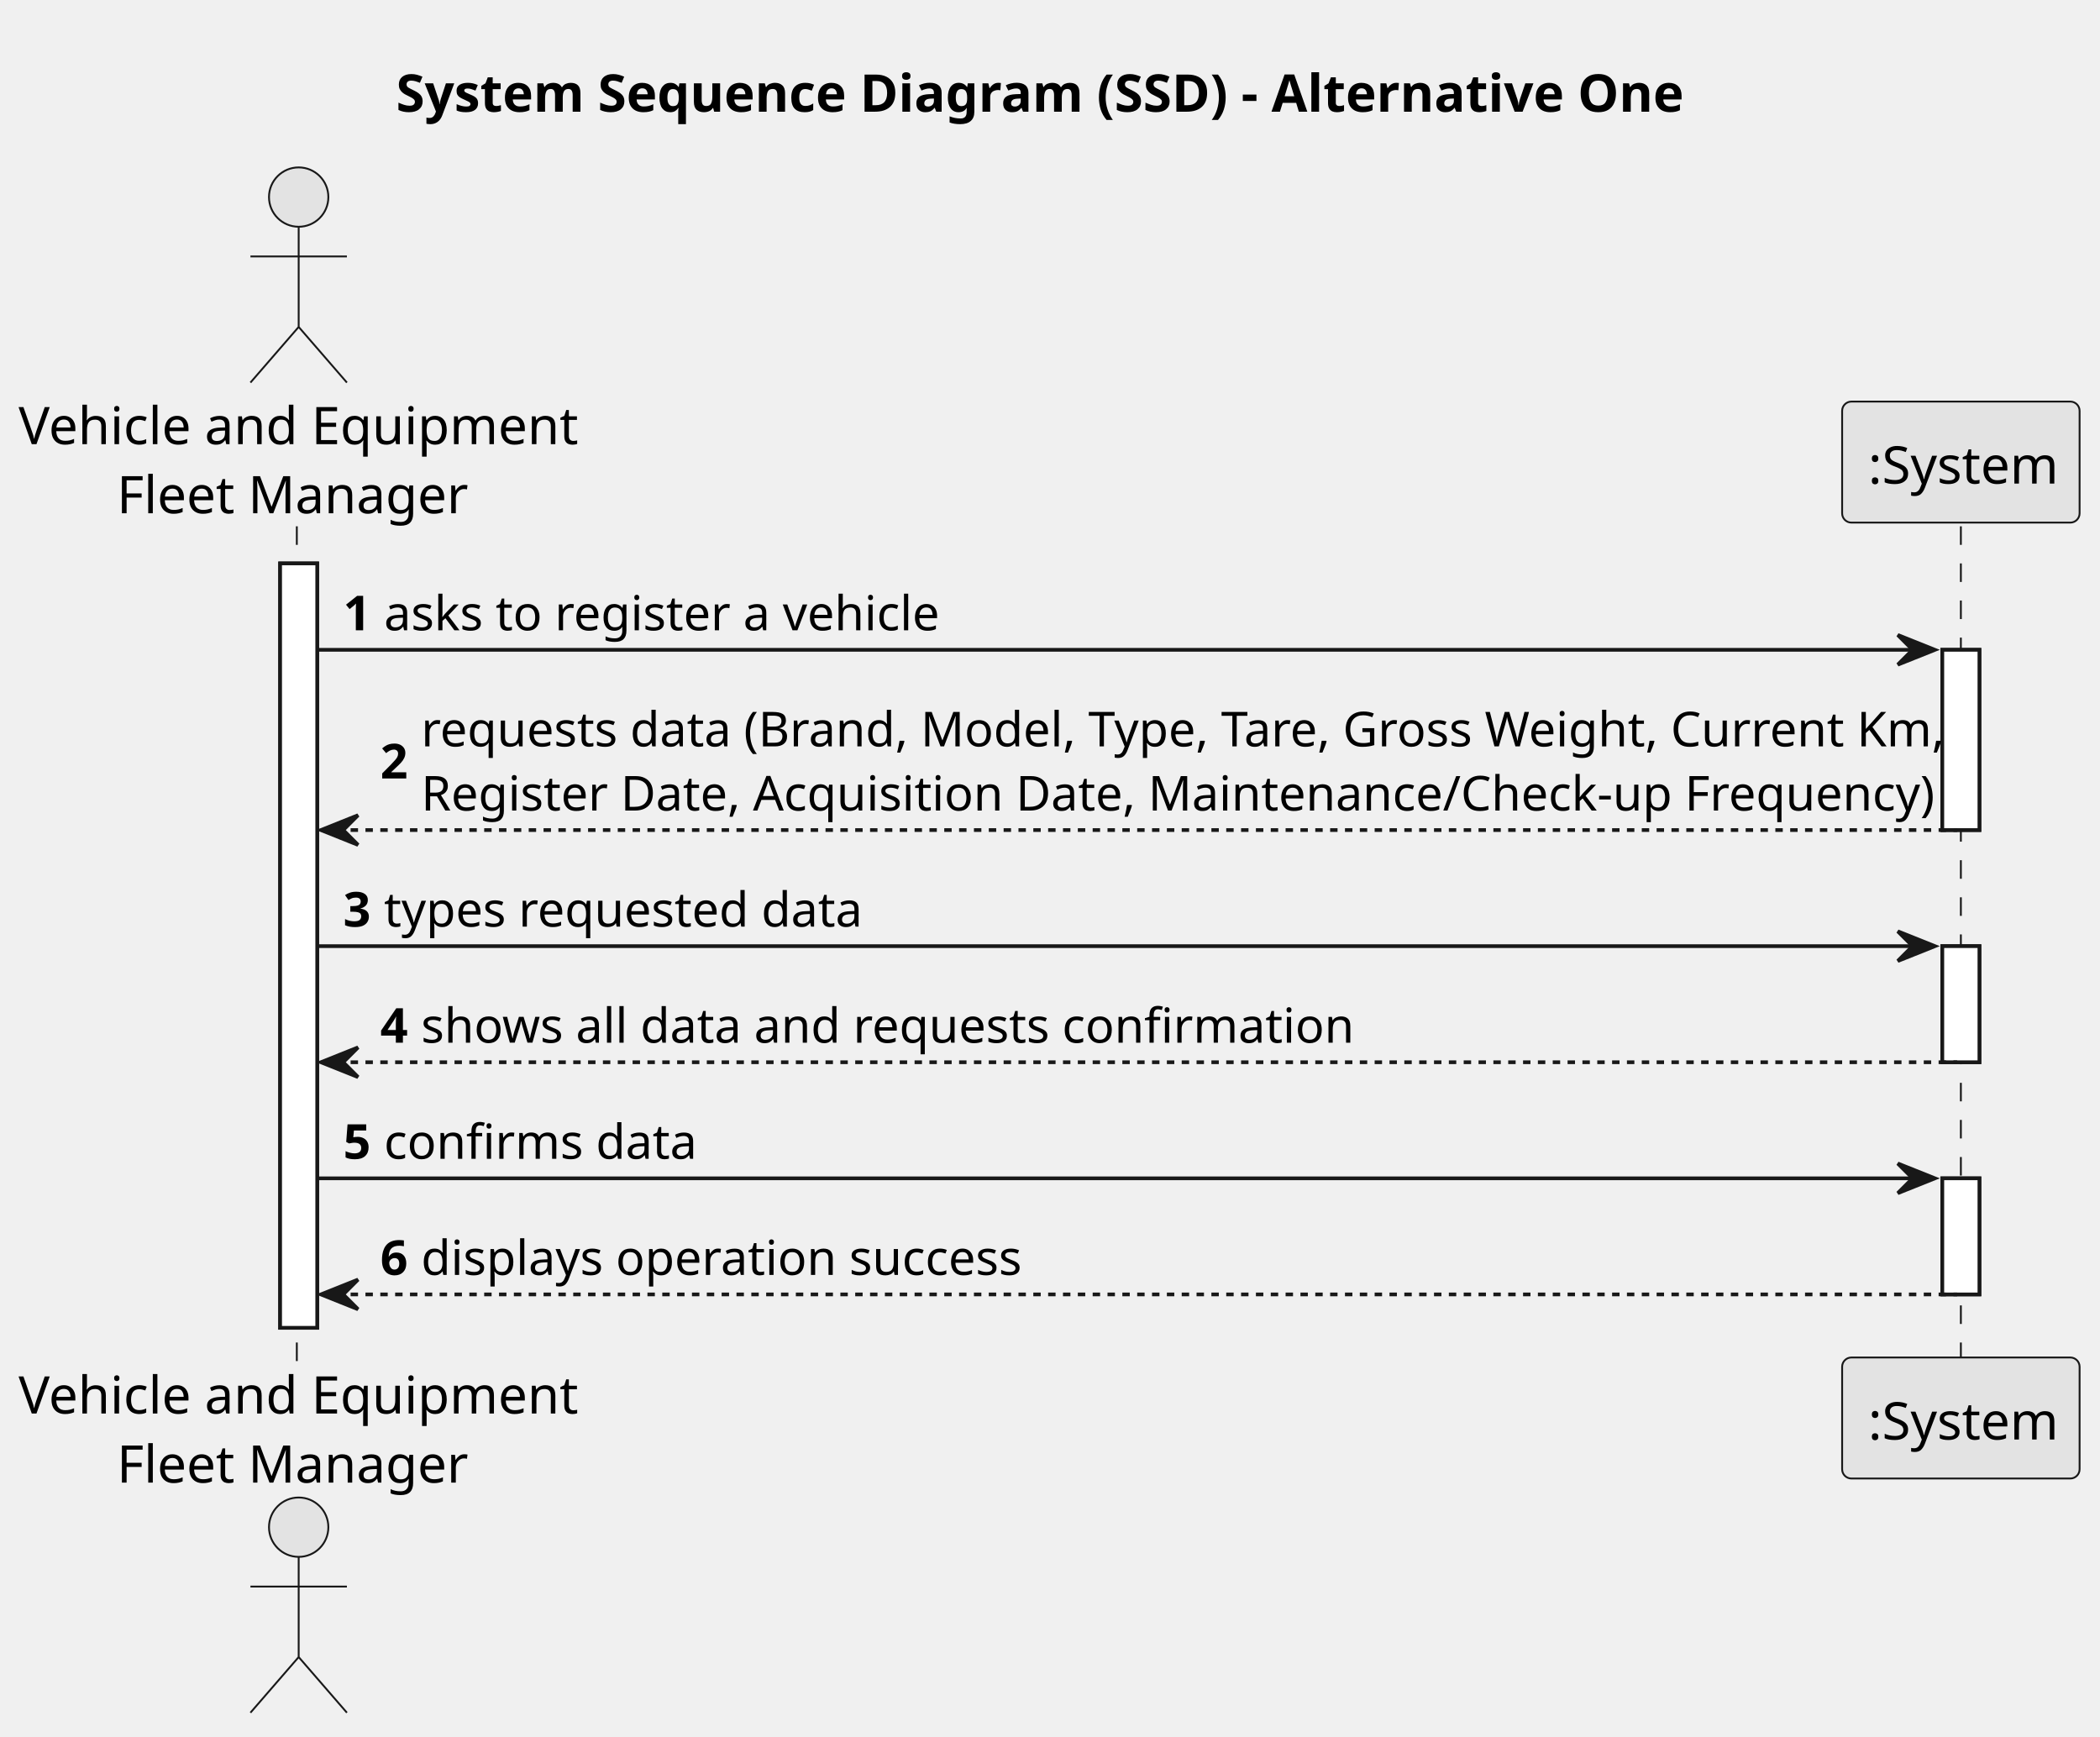
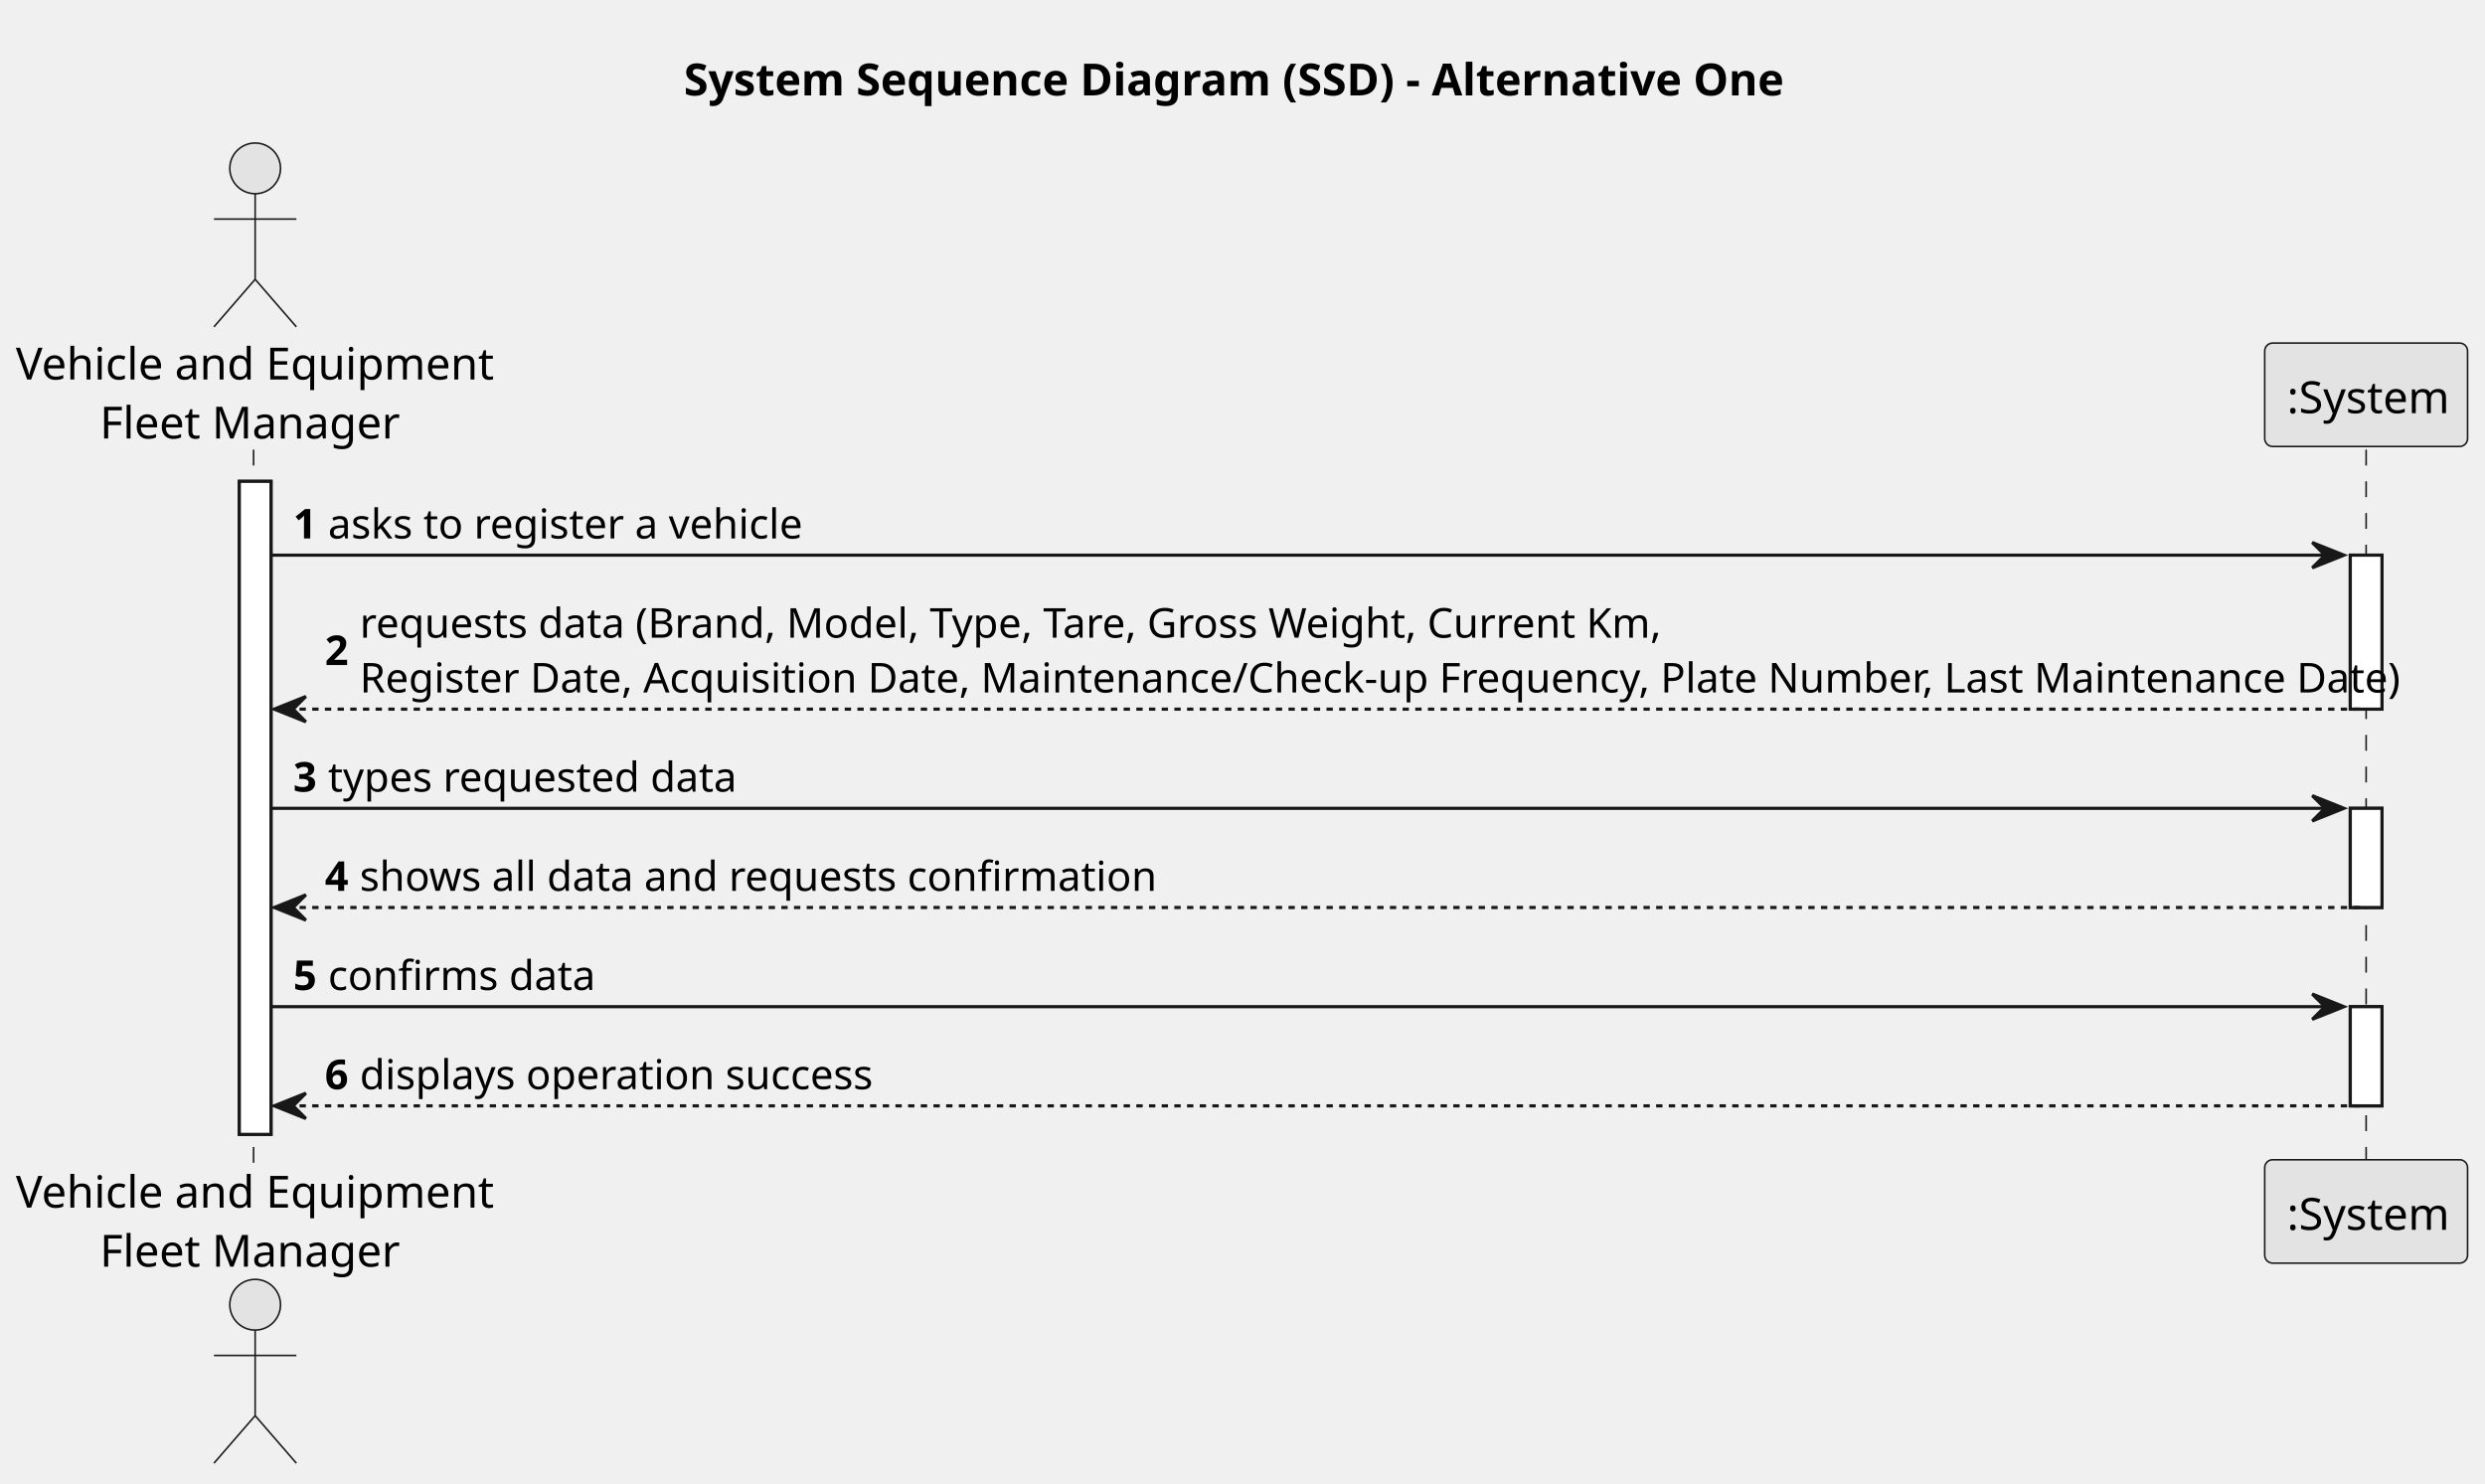
- <svg xmlns="http://www.w3.org/2000/svg" contentStyleType="text/css" height="468px" preserveAspectRatio="none" style="width:566px;height:468px;background:#FFFFFF;" version="1.1" viewBox="0 0 566 468" width="566px" zoomAndPan="magnify">
+ <svg xmlns="http://www.w3.org/2000/svg" contentStyleType="text/css" height="468px" preserveAspectRatio="none" style="width:784px;height:468px;background:#FFFFFF;" version="1.1" viewBox="0 0 784 468" width="784px" zoomAndPan="magnify">
  <defs />
  <g>
-     <text fill="#000000" font-family="sans-serif" font-size="14" font-weight="bold" lengthAdjust="spacing" textLength="351" x="106.75" y="30.107">System Sequence Diagram (SSD) - Alternative One</text>
+     <text fill="#000000" font-family="sans-serif" font-size="14" font-weight="bold" lengthAdjust="spacing" textLength="351" x="215.75" y="30.107">System Sequence Diagram (SSD) - Alternative One</text>
    <rect fill="#FFFFFF" height="206.037" style="stroke:#181818;stroke-width:1.0;" width="10" x="75.5" y="151.863" />
-     <rect fill="#FFFFFF" height="48.582" style="stroke:#181818;stroke-width:1.0;" width="10" x="523.5" y="175.154" />
-     <rect fill="#FFFFFF" height="31.291" style="stroke:#181818;stroke-width:1.0;" width="10" x="523.5" y="255.027" />
-     <rect fill="#FFFFFF" height="31.291" style="stroke:#181818;stroke-width:1.0;" width="10" x="523.5" y="317.609" />
+     <rect fill="#FFFFFF" height="48.582" style="stroke:#181818;stroke-width:1.0;" width="10" x="741.5" y="175.154" />
+     <rect fill="#FFFFFF" height="31.291" style="stroke:#181818;stroke-width:1.0;" width="10" x="741.5" y="255.027" />
+     <rect fill="#FFFFFF" height="31.291" style="stroke:#181818;stroke-width:1.0;" width="10" x="741.5" y="317.609" />
    <line style="stroke:#181818;stroke-width:0.5;stroke-dasharray:5.0,5.0;" x1="80" x2="80" y1="141.863" y2="366.9" />
-     <line style="stroke:#181818;stroke-width:0.5;stroke-dasharray:5.0,5.0;" x1="528.5" x2="528.5" y1="141.863" y2="366.9" />
+     <line style="stroke:#181818;stroke-width:0.5;stroke-dasharray:5.0,5.0;" x1="746.5" x2="746.5" y1="141.863" y2="366.9" />
    <text fill="#000000" font-family="sans-serif" font-size="14" lengthAdjust="spacing" textLength="145" x="5" y="119.728">Vehicle and Equipment</text>
    <text fill="#000000" font-family="sans-serif" font-size="14" lengthAdjust="spacing" textLength="92" x="31.5" y="138.35">Fleet Manager</text>
    <ellipse cx="80.5" cy="53.121" fill="#E3E3E3" rx="8" ry="8" style="stroke:#181818;stroke-width:0.5;" />
    <path d="M80.5,61.121 L80.5,88.121 M67.5,69.121 L93.5,69.121 M80.5,88.121 L67.5,103.121 M80.5,88.121 L93.5,103.121 " fill="none" style="stroke:#181818;stroke-width:0.5;" />
    <text fill="#000000" font-family="sans-serif" font-size="14" lengthAdjust="spacing" textLength="145" x="5" y="381.008">Vehicle and Equipment</text>
    <text fill="#000000" font-family="sans-serif" font-size="14" lengthAdjust="spacing" textLength="92" x="31.5" y="399.629">Fleet Manager</text>
    <ellipse cx="80.5" cy="411.643" fill="#E3E3E3" rx="8" ry="8" style="stroke:#181818;stroke-width:0.5;" />
    <path d="M80.5,419.643 L80.5,446.643 M67.5,427.643 L93.5,427.643 M80.5,446.643 L67.5,461.643 M80.5,446.643 L93.5,461.643 " fill="none" style="stroke:#181818;stroke-width:0.5;" />
-     <rect fill="#E3E3E3" height="32.621" rx="2.5" ry="2.5" style="stroke:#181818;stroke-width:0.5;" width="64" x="496.5" y="108.242" />
-     <text fill="#000000" font-family="sans-serif" font-size="14" lengthAdjust="spacing" textLength="50" x="503.5" y="130.35">:System</text>
-     <rect fill="#E3E3E3" height="32.621" rx="2.5" ry="2.5" style="stroke:#181818;stroke-width:0.5;" width="64" x="496.5" y="365.9" />
-     <text fill="#000000" font-family="sans-serif" font-size="14" lengthAdjust="spacing" textLength="50" x="503.5" y="388.008">:System</text>
+     <rect fill="#E3E3E3" height="32.621" rx="2.5" ry="2.5" style="stroke:#181818;stroke-width:0.5;" width="64" x="714.5" y="108.242" />
+     <text fill="#000000" font-family="sans-serif" font-size="14" lengthAdjust="spacing" textLength="50" x="721.5" y="130.35">:System</text>
+     <rect fill="#E3E3E3" height="32.621" rx="2.5" ry="2.5" style="stroke:#181818;stroke-width:0.5;" width="64" x="714.5" y="365.9" />
+     <text fill="#000000" font-family="sans-serif" font-size="14" lengthAdjust="spacing" textLength="50" x="721.5" y="388.008">:System</text>
    <rect fill="#FFFFFF" height="206.037" style="stroke:#181818;stroke-width:1.0;" width="10" x="75.5" y="151.863" />
-     <rect fill="#FFFFFF" height="48.582" style="stroke:#181818;stroke-width:1.0;" width="10" x="523.5" y="175.154" />
-     <rect fill="#FFFFFF" height="31.291" style="stroke:#181818;stroke-width:1.0;" width="10" x="523.5" y="255.027" />
-     <rect fill="#FFFFFF" height="31.291" style="stroke:#181818;stroke-width:1.0;" width="10" x="523.5" y="317.609" />
-     <polygon fill="#181818" points="511.5,171.154,521.5,175.154,511.5,179.154,515.5,175.154" style="stroke:#181818;stroke-width:1.0;" />
-     <line style="stroke:#181818;stroke-width:1.0;" x1="85.5" x2="517.5" y1="175.154" y2="175.154" />
+     <rect fill="#FFFFFF" height="48.582" style="stroke:#181818;stroke-width:1.0;" width="10" x="741.5" y="175.154" />
+     <rect fill="#FFFFFF" height="31.291" style="stroke:#181818;stroke-width:1.0;" width="10" x="741.5" y="255.027" />
+     <rect fill="#FFFFFF" height="31.291" style="stroke:#181818;stroke-width:1.0;" width="10" x="741.5" y="317.609" />
+     <polygon fill="#181818" points="729.5,171.154,739.5,175.154,729.5,179.154,733.5,175.154" style="stroke:#181818;stroke-width:1.0;" />
+     <line style="stroke:#181818;stroke-width:1.0;" x1="85.5" x2="735.5" y1="175.154" y2="175.154" />
    <text fill="#000000" font-family="sans-serif" font-size="13" font-weight="bold" lengthAdjust="spacing" textLength="7" x="92.5" y="169.892">1</text>
    <text fill="#000000" font-family="sans-serif" font-size="13" lengthAdjust="spacing" textLength="144" x="103.5" y="169.892">asks to register a vehicle</text>
    <polygon fill="#181818" points="96.5,219.736,86.5,223.736,96.5,227.736,92.5,223.736" style="stroke:#181818;stroke-width:1.0;" />
-     <line style="stroke:#181818;stroke-width:1.0;stroke-dasharray:2.0,2.0;" x1="90.5" x2="527.5" y1="223.736" y2="223.736" />
+     <line style="stroke:#181818;stroke-width:1.0;stroke-dasharray:2.0,2.0;" x1="90.5" x2="745.5" y1="223.736" y2="223.736" />
    <text fill="#000000" font-family="sans-serif" font-size="13" font-weight="bold" lengthAdjust="spacing" textLength="7" x="102.5" y="209.828">2</text>
    <text fill="#000000" font-family="sans-serif" font-size="13" lengthAdjust="spacing" textLength="399" x="113.5" y="201.183">requests data (Brand, Model, Type, Tare, Gross Weight, Current Km,</text>
-     <text fill="#000000" font-family="sans-serif" font-size="13" lengthAdjust="spacing" textLength="392" x="113.5" y="218.474">Register Date, Acquisition Date, Maintenance/Check-up Frequency)</text>
-     <polygon fill="#181818" points="511.5,251.027,521.5,255.027,511.5,259.027,515.5,255.027" style="stroke:#181818;stroke-width:1.0;" />
-     <line style="stroke:#181818;stroke-width:1.0;" x1="85.5" x2="517.5" y1="255.027" y2="255.027" />
+     <text fill="#000000" font-family="sans-serif" font-size="13" lengthAdjust="spacing" textLength="621" x="113.5" y="218.474">Register Date, Acquisition Date, Maintenance/Check-up Frequency, Plate Number, Last Maintenance Date)</text>
+     <polygon fill="#181818" points="729.5,251.027,739.5,255.027,729.5,259.027,733.5,255.027" style="stroke:#181818;stroke-width:1.0;" />
+     <line style="stroke:#181818;stroke-width:1.0;" x1="85.5" x2="735.5" y1="255.027" y2="255.027" />
    <text fill="#000000" font-family="sans-serif" font-size="13" font-weight="bold" lengthAdjust="spacing" textLength="7" x="92.5" y="249.765">3</text>
    <text fill="#000000" font-family="sans-serif" font-size="13" lengthAdjust="spacing" textLength="122" x="103.5" y="249.765">types requested data</text>
    <polygon fill="#181818" points="96.5,282.318,86.5,286.318,96.5,290.318,92.5,286.318" style="stroke:#181818;stroke-width:1.0;" />
-     <line style="stroke:#181818;stroke-width:1.0;stroke-dasharray:2.0,2.0;" x1="90.5" x2="527.5" y1="286.318" y2="286.318" />
+     <line style="stroke:#181818;stroke-width:1.0;stroke-dasharray:2.0,2.0;" x1="90.5" x2="745.5" y1="286.318" y2="286.318" />
    <text fill="#000000" font-family="sans-serif" font-size="13" font-weight="bold" lengthAdjust="spacing" textLength="7" x="102.5" y="281.056">4</text>
    <text fill="#000000" font-family="sans-serif" font-size="13" lengthAdjust="spacing" textLength="236" x="113.5" y="281.056">shows all data and requests confirmation</text>
-     <polygon fill="#181818" points="511.5,313.609,521.5,317.609,511.5,321.609,515.5,317.609" style="stroke:#181818;stroke-width:1.0;" />
-     <line style="stroke:#181818;stroke-width:1.0;" x1="85.5" x2="517.5" y1="317.609" y2="317.609" />
+     <polygon fill="#181818" points="729.5,313.609,739.5,317.609,729.5,321.609,733.5,317.609" style="stroke:#181818;stroke-width:1.0;" />
+     <line style="stroke:#181818;stroke-width:1.0;" x1="85.5" x2="735.5" y1="317.609" y2="317.609" />
    <text fill="#000000" font-family="sans-serif" font-size="13" font-weight="bold" lengthAdjust="spacing" textLength="7" x="92.5" y="312.347">5</text>
    <text fill="#000000" font-family="sans-serif" font-size="13" lengthAdjust="spacing" textLength="78" x="103.5" y="312.347">confirms data</text>
    <polygon fill="#181818" points="96.5,344.9,86.5,348.9,96.5,352.9,92.5,348.9" style="stroke:#181818;stroke-width:1.0;" />
-     <line style="stroke:#181818;stroke-width:1.0;stroke-dasharray:2.0,2.0;" x1="90.5" x2="527.5" y1="348.9" y2="348.9" />
+     <line style="stroke:#181818;stroke-width:1.0;stroke-dasharray:2.0,2.0;" x1="90.5" x2="745.5" y1="348.9" y2="348.9" />
    <text fill="#000000" font-family="sans-serif" font-size="13" font-weight="bold" lengthAdjust="spacing" textLength="7" x="102.5" y="343.638">6</text>
    <text fill="#000000" font-family="sans-serif" font-size="13" lengthAdjust="spacing" textLength="158" x="113.5" y="343.638">displays operation success</text>
  </g>
</svg>
